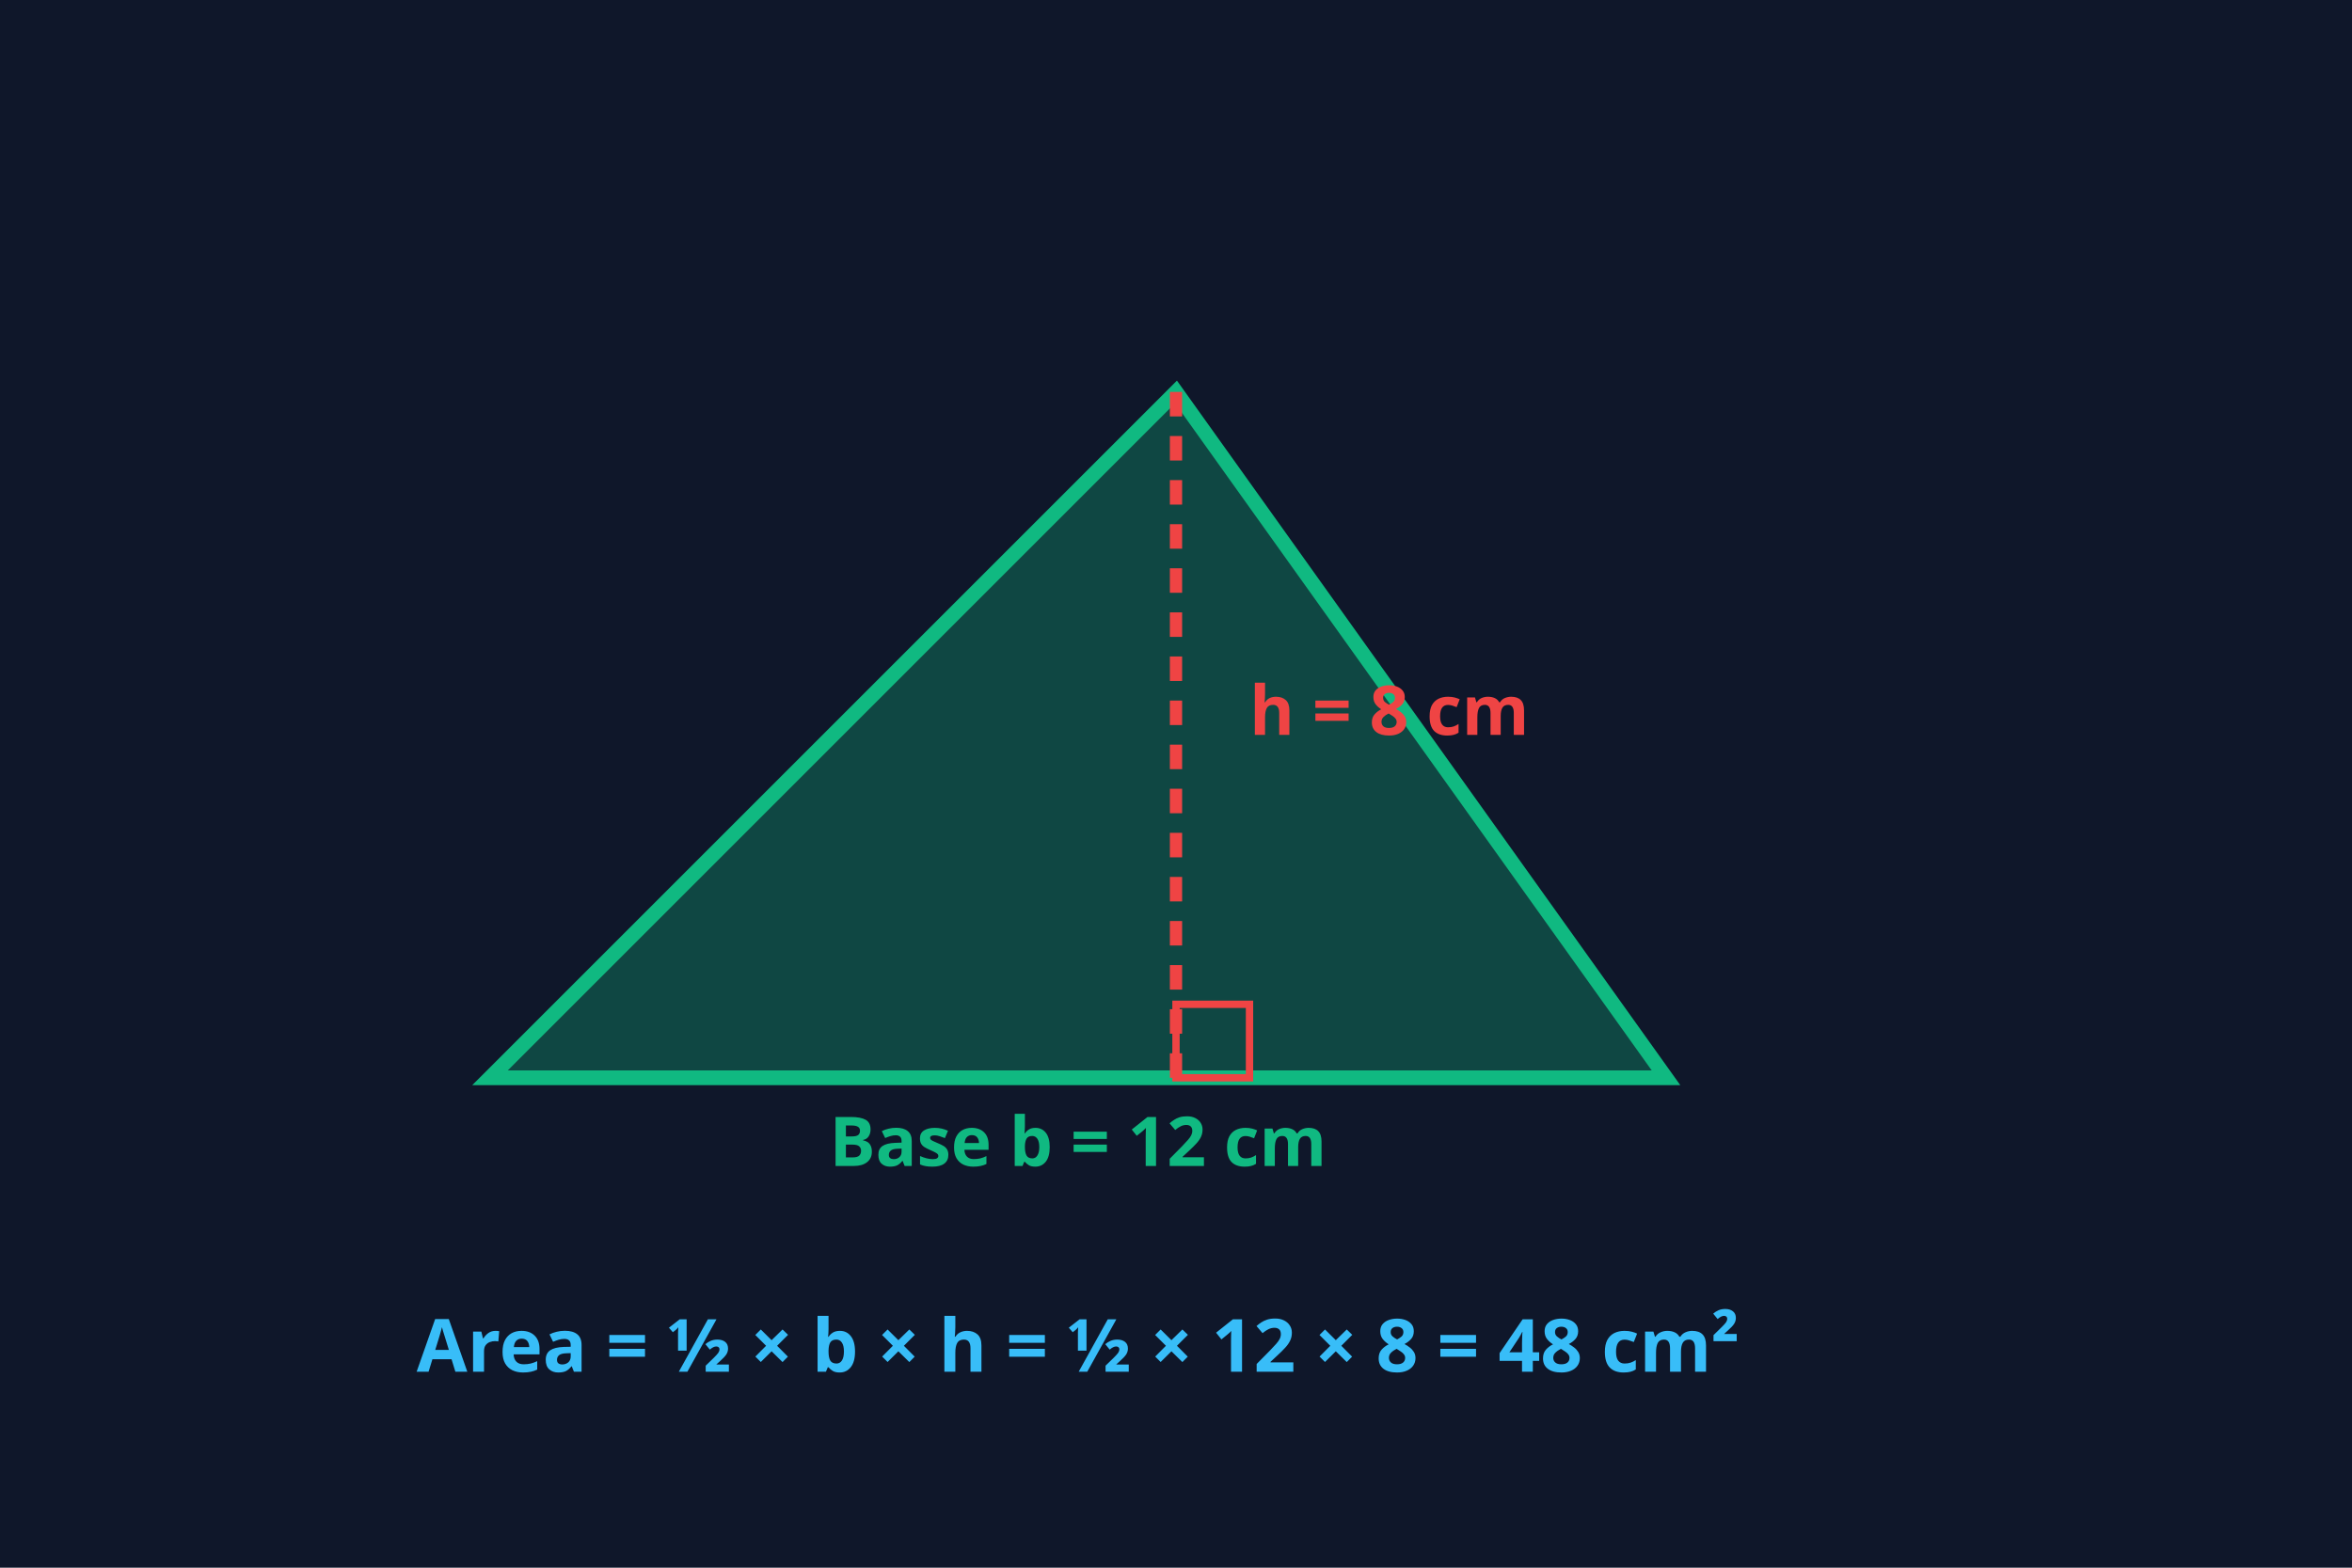
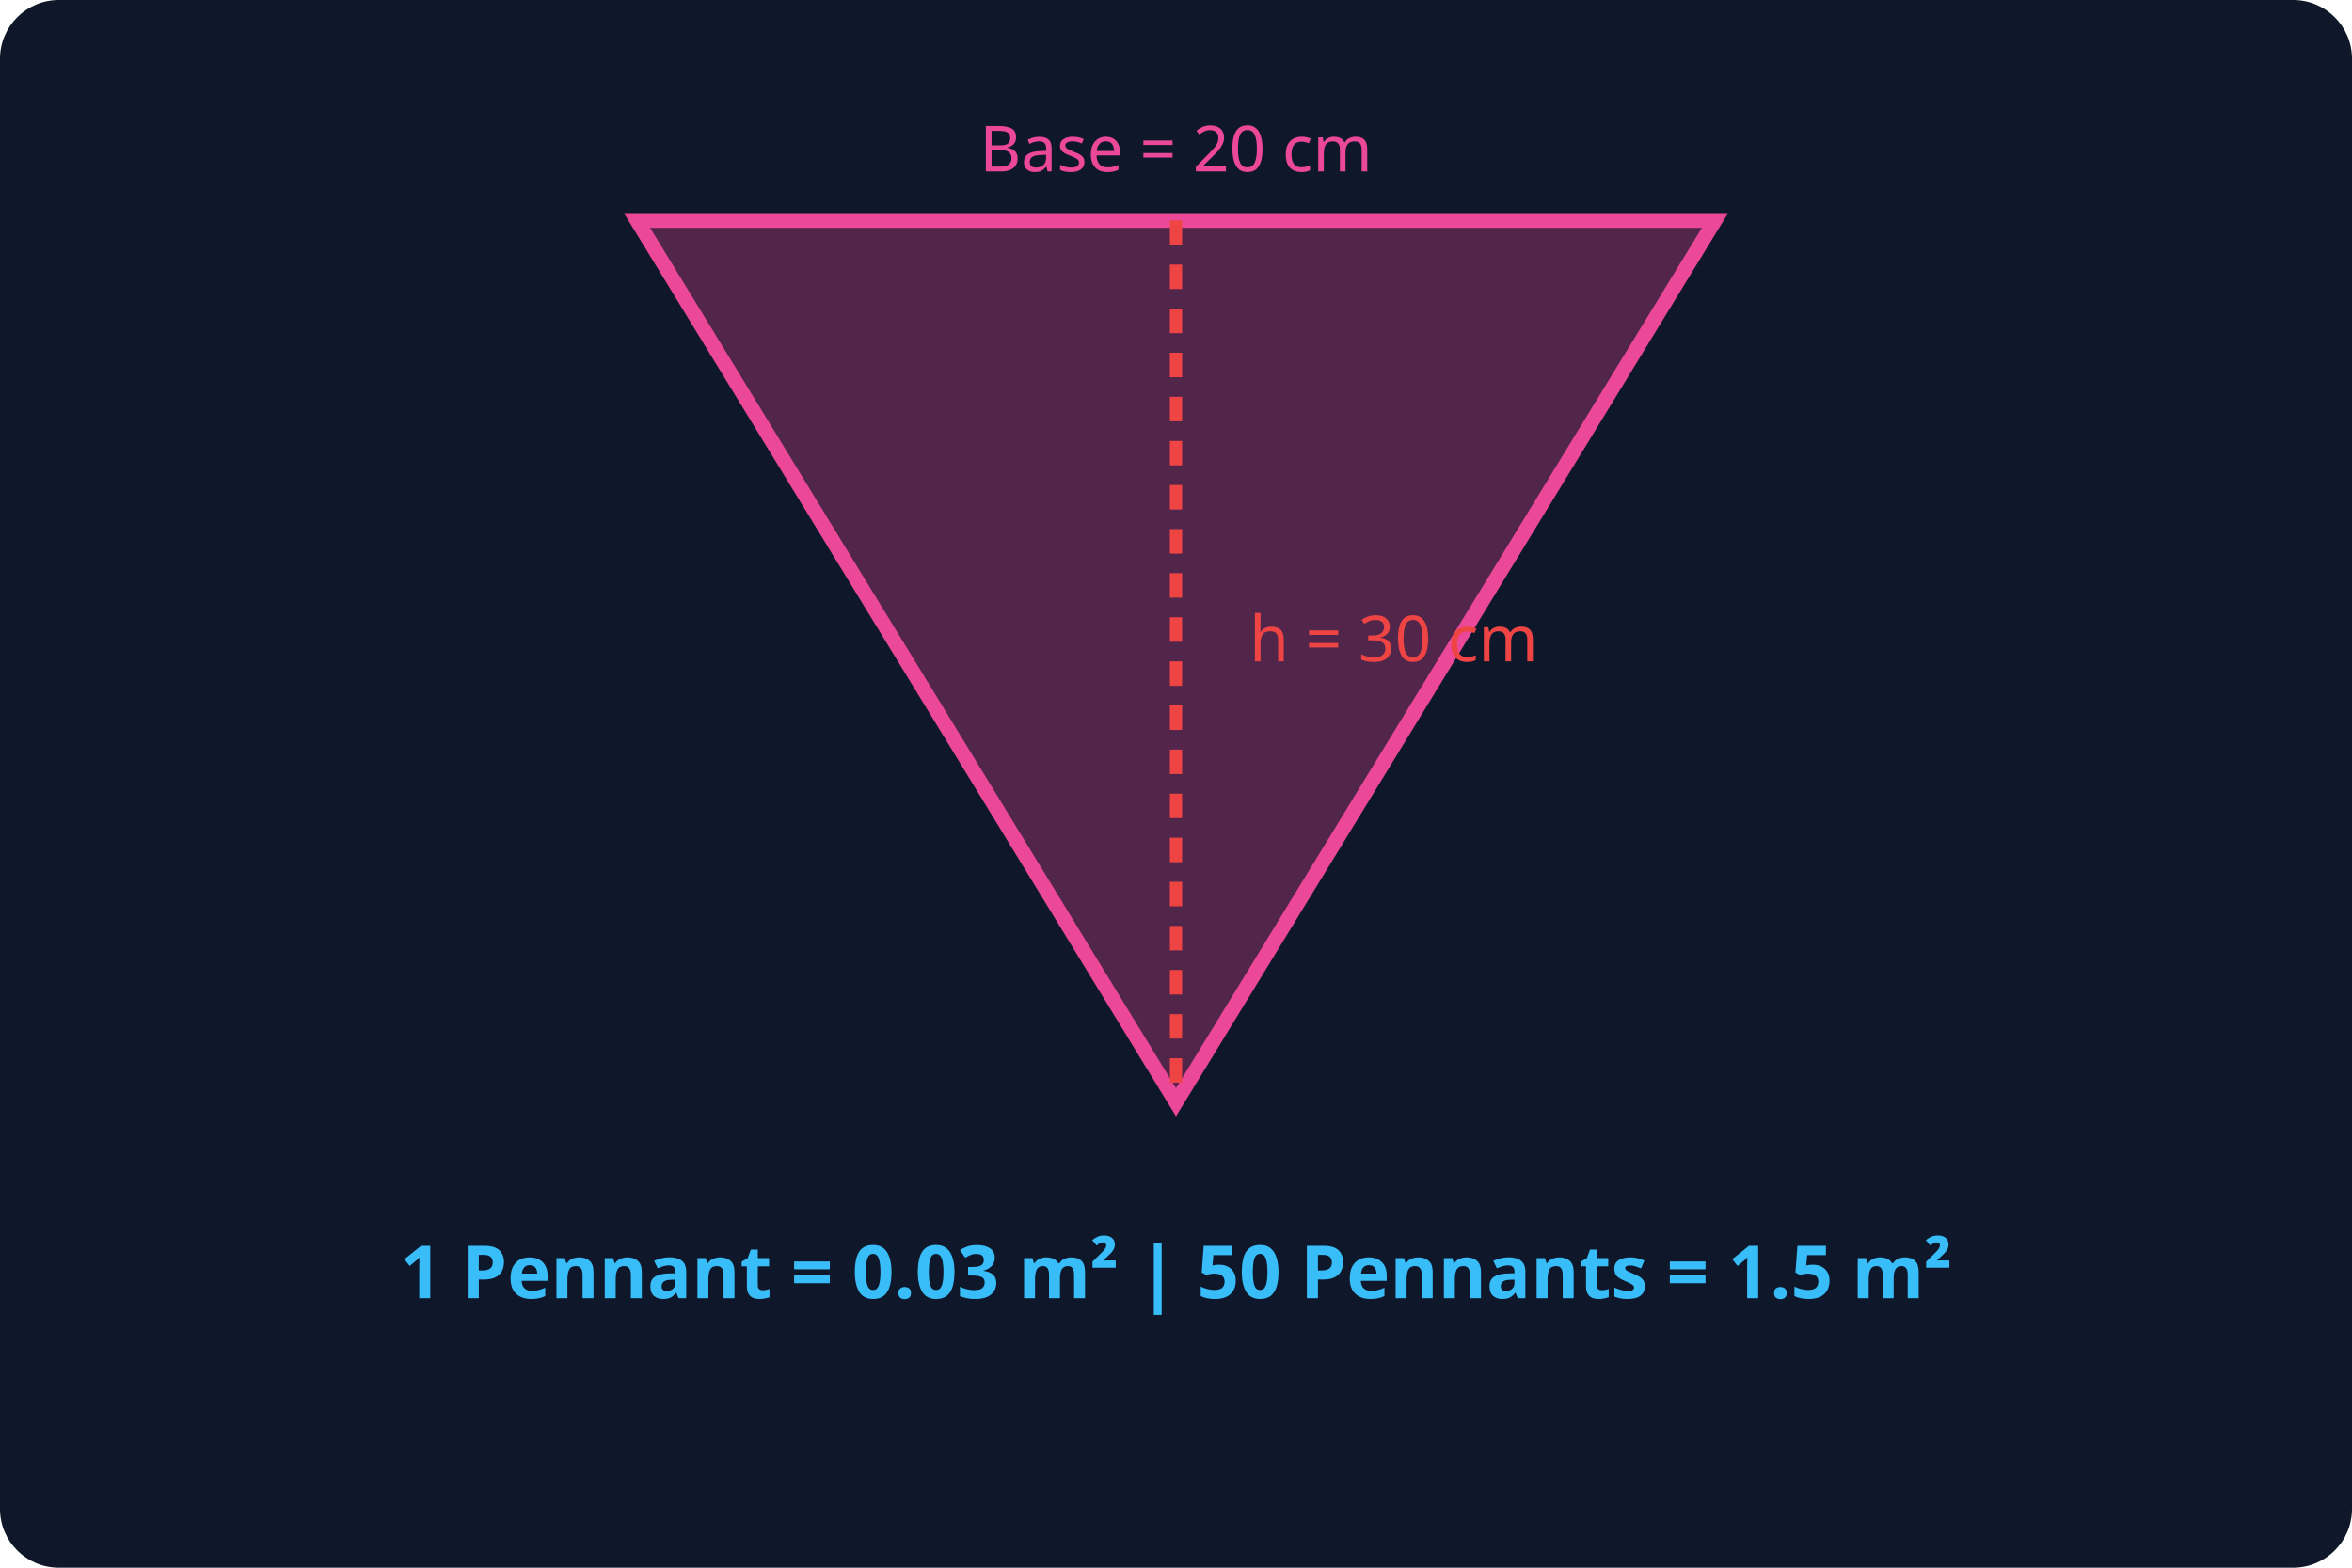
<svg xmlns="http://www.w3.org/2000/svg" width="480" height="320" viewBox="0 0 480 320">
  <defs>
    <marker id="arrow" viewBox="0 0 10 10" refX="5" refY="5" markerWidth="6" markerHeight="6" orient="auto-start-reverse">
      <path d="M 0 0 L 10 5 L 0 10 z" fill="#f59e0b" />
    </marker>
  </defs>
-   <rect width="100%" height="100%" fill="#0f172a" />
-   <g transform="translate(80, 40)">
-     <polygon points="20,180 260,180 160,40" fill="rgba(16, 185, 129, 0.3)" stroke="#10b981" stroke-width="3" />
-     <line x1="160" y1="40" x2="160" y2="180" stroke="#ef4444" stroke-width="2.5" stroke-dasharray="5,4" />
-     <rect x="160" y="165" width="15" height="15" fill="none" stroke="#ef4444" stroke-width="1.5" />
-     <text x="140" y="198" text-anchor="middle" font-family="sans-serif" font-size="14" fill="#10b981" font-weight="bold">Base b = 12 cm</text>
-     <text x="175" y="110" font-family="sans-serif" font-size="14" fill="#ef4444" font-weight="bold">h = 8 cm</text>
-     <text x="140" y="240" text-anchor="middle" font-family="sans-serif" font-size="15" fill="#38bdf8" font-weight="bold">Area = ½ × b × h = ½ × 12 × 8 = 48 cm²</text>
+   <rect width="100%" height="100%" fill="#0f172a" rx="12" />
+   <g transform="translate(100, 25)">
+     <polygon points="30,20 250,20 140,200" fill="rgba(236, 72, 153, 0.3)" stroke="#ec4899" stroke-width="3" />
+     <line x1="140" y1="20" x2="140" y2="200" stroke="#ef4444" stroke-width="2.5" stroke-dasharray="5,4" />
+     <text x="140" y="10" text-anchor="middle" font-family="sans-serif" font-size="13" fill="#ec4899">Base = 20 cm</text>
+     <text x="155" y="110" font-family="sans-serif" font-size="13" fill="#ef4444">h = 30 cm</text>
+     <text x="140" y="240" text-anchor="middle" font-family="sans-serif" font-size="15" fill="#38bdf8" font-weight="bold">1 Pennant = 0.03 m²   |   50 Pennants = 1.5 m²</text>
  </g>
</svg>
